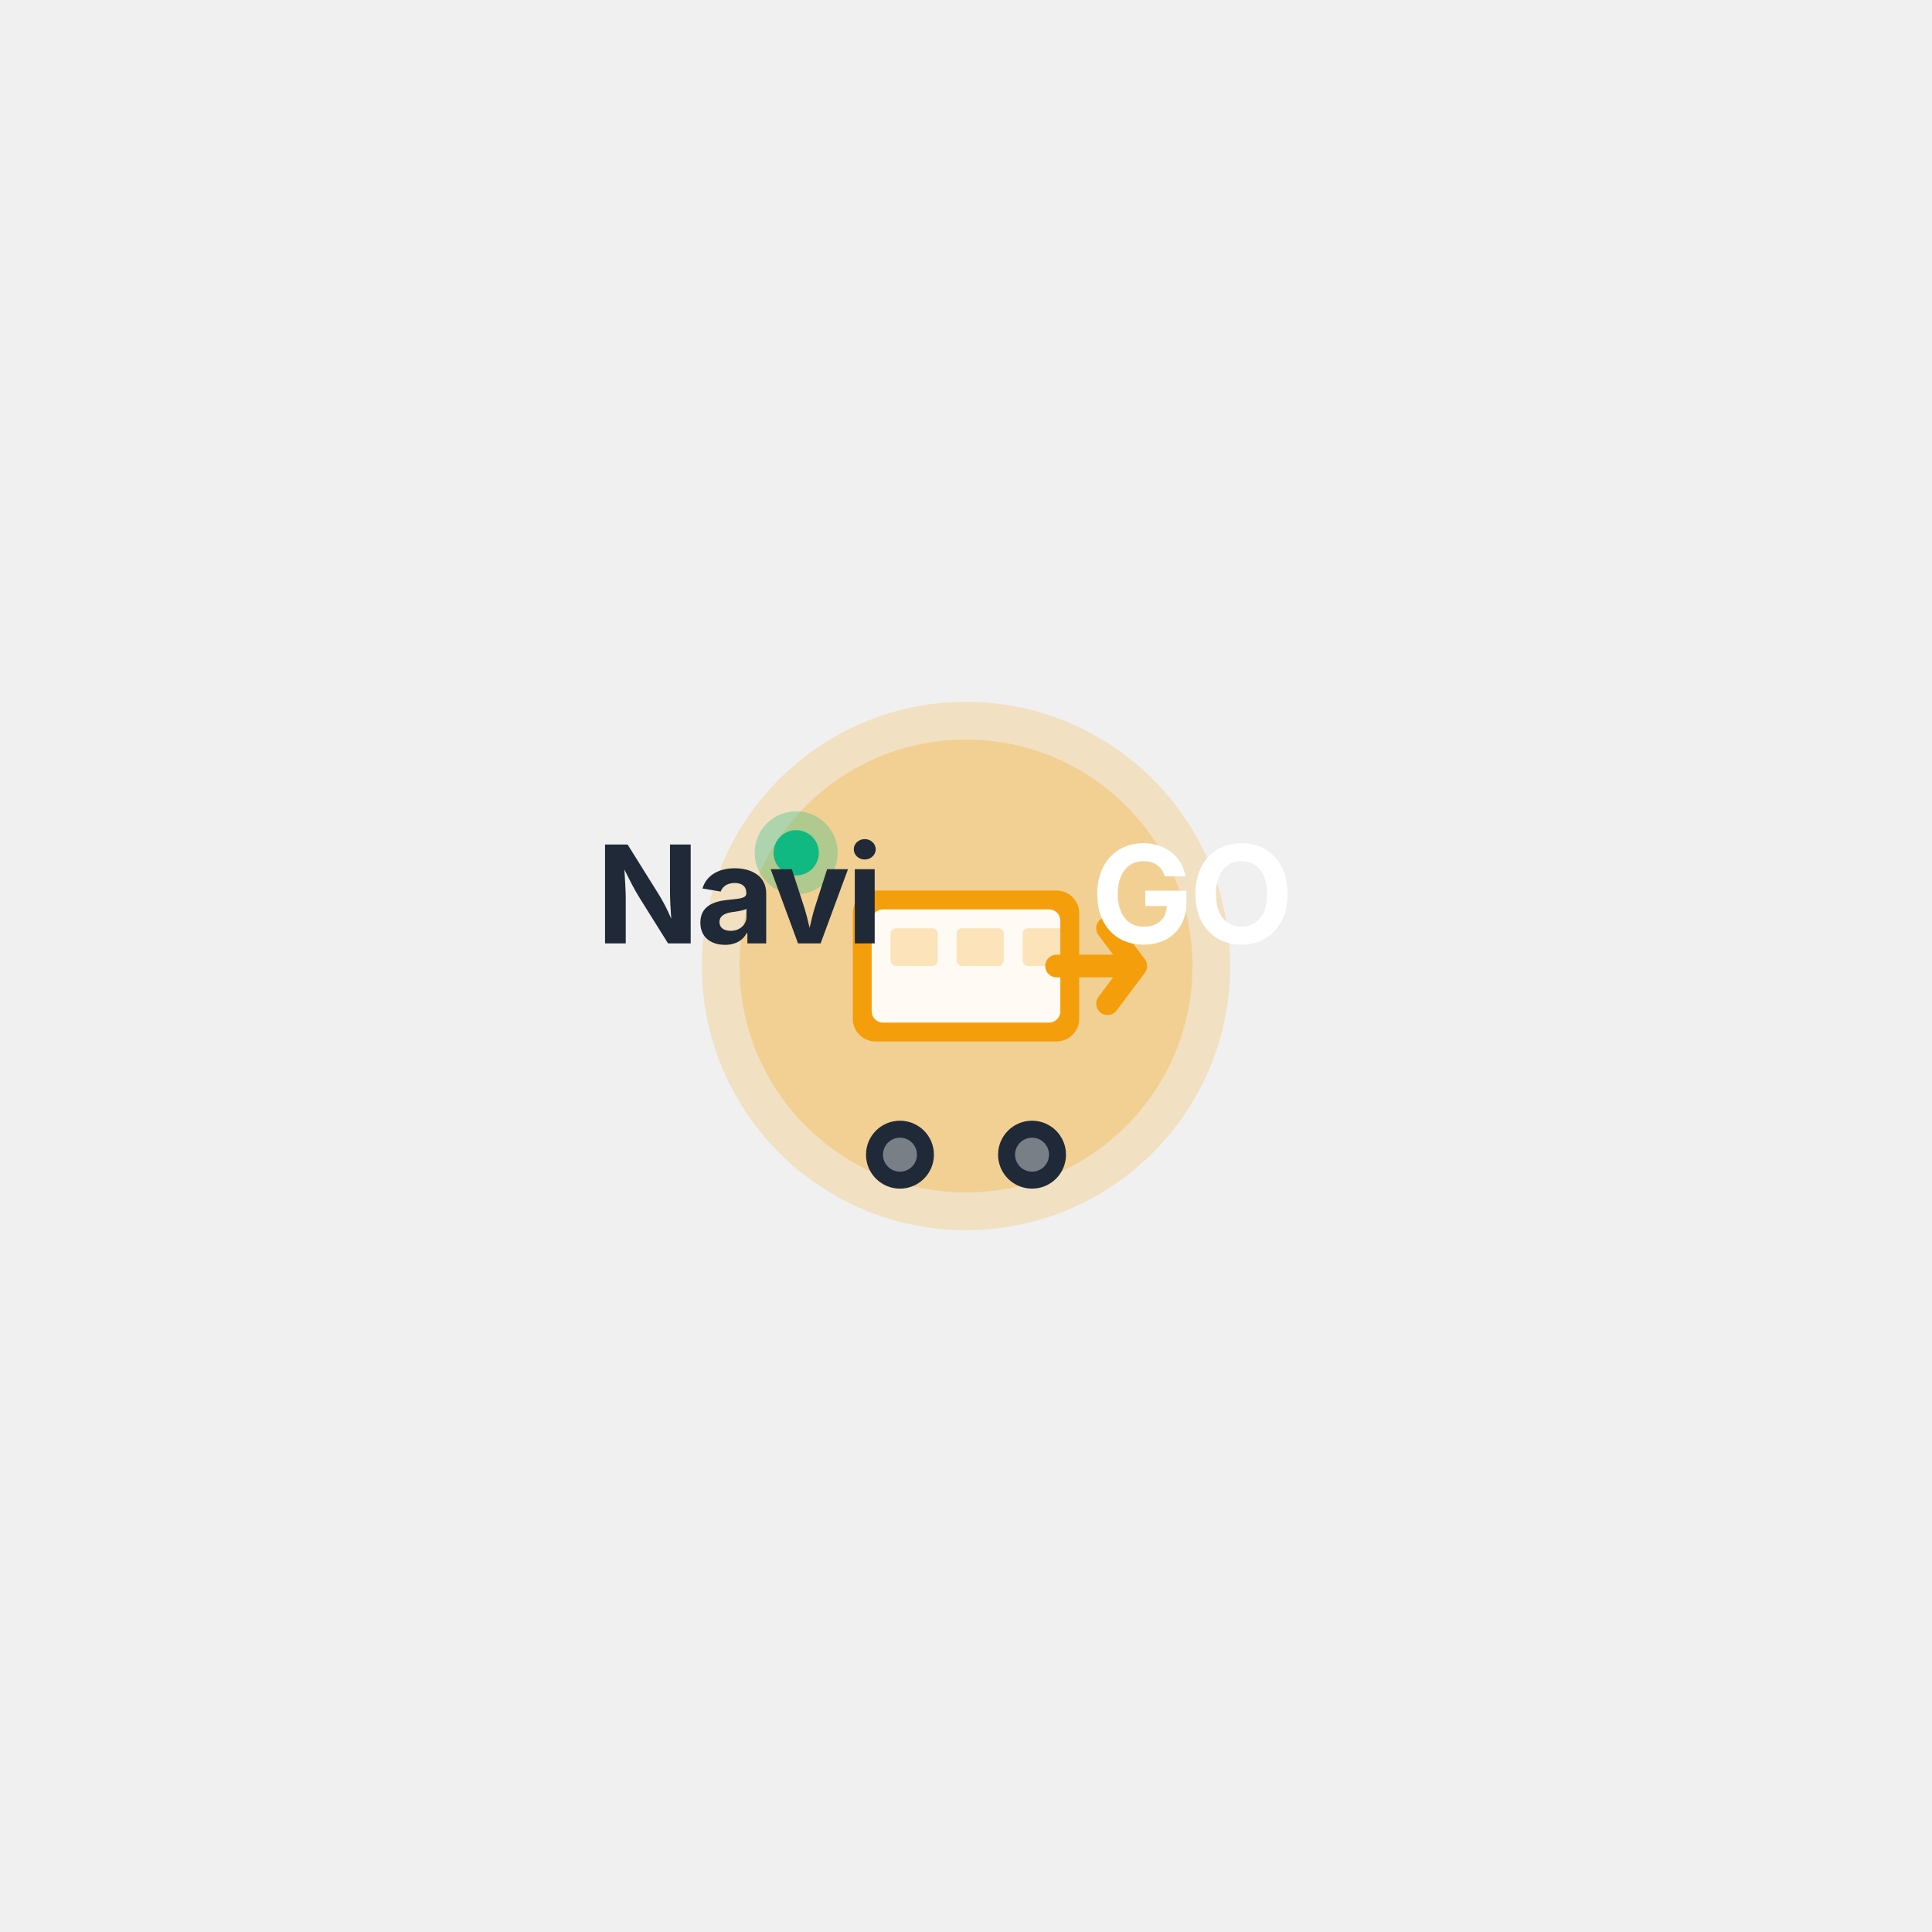
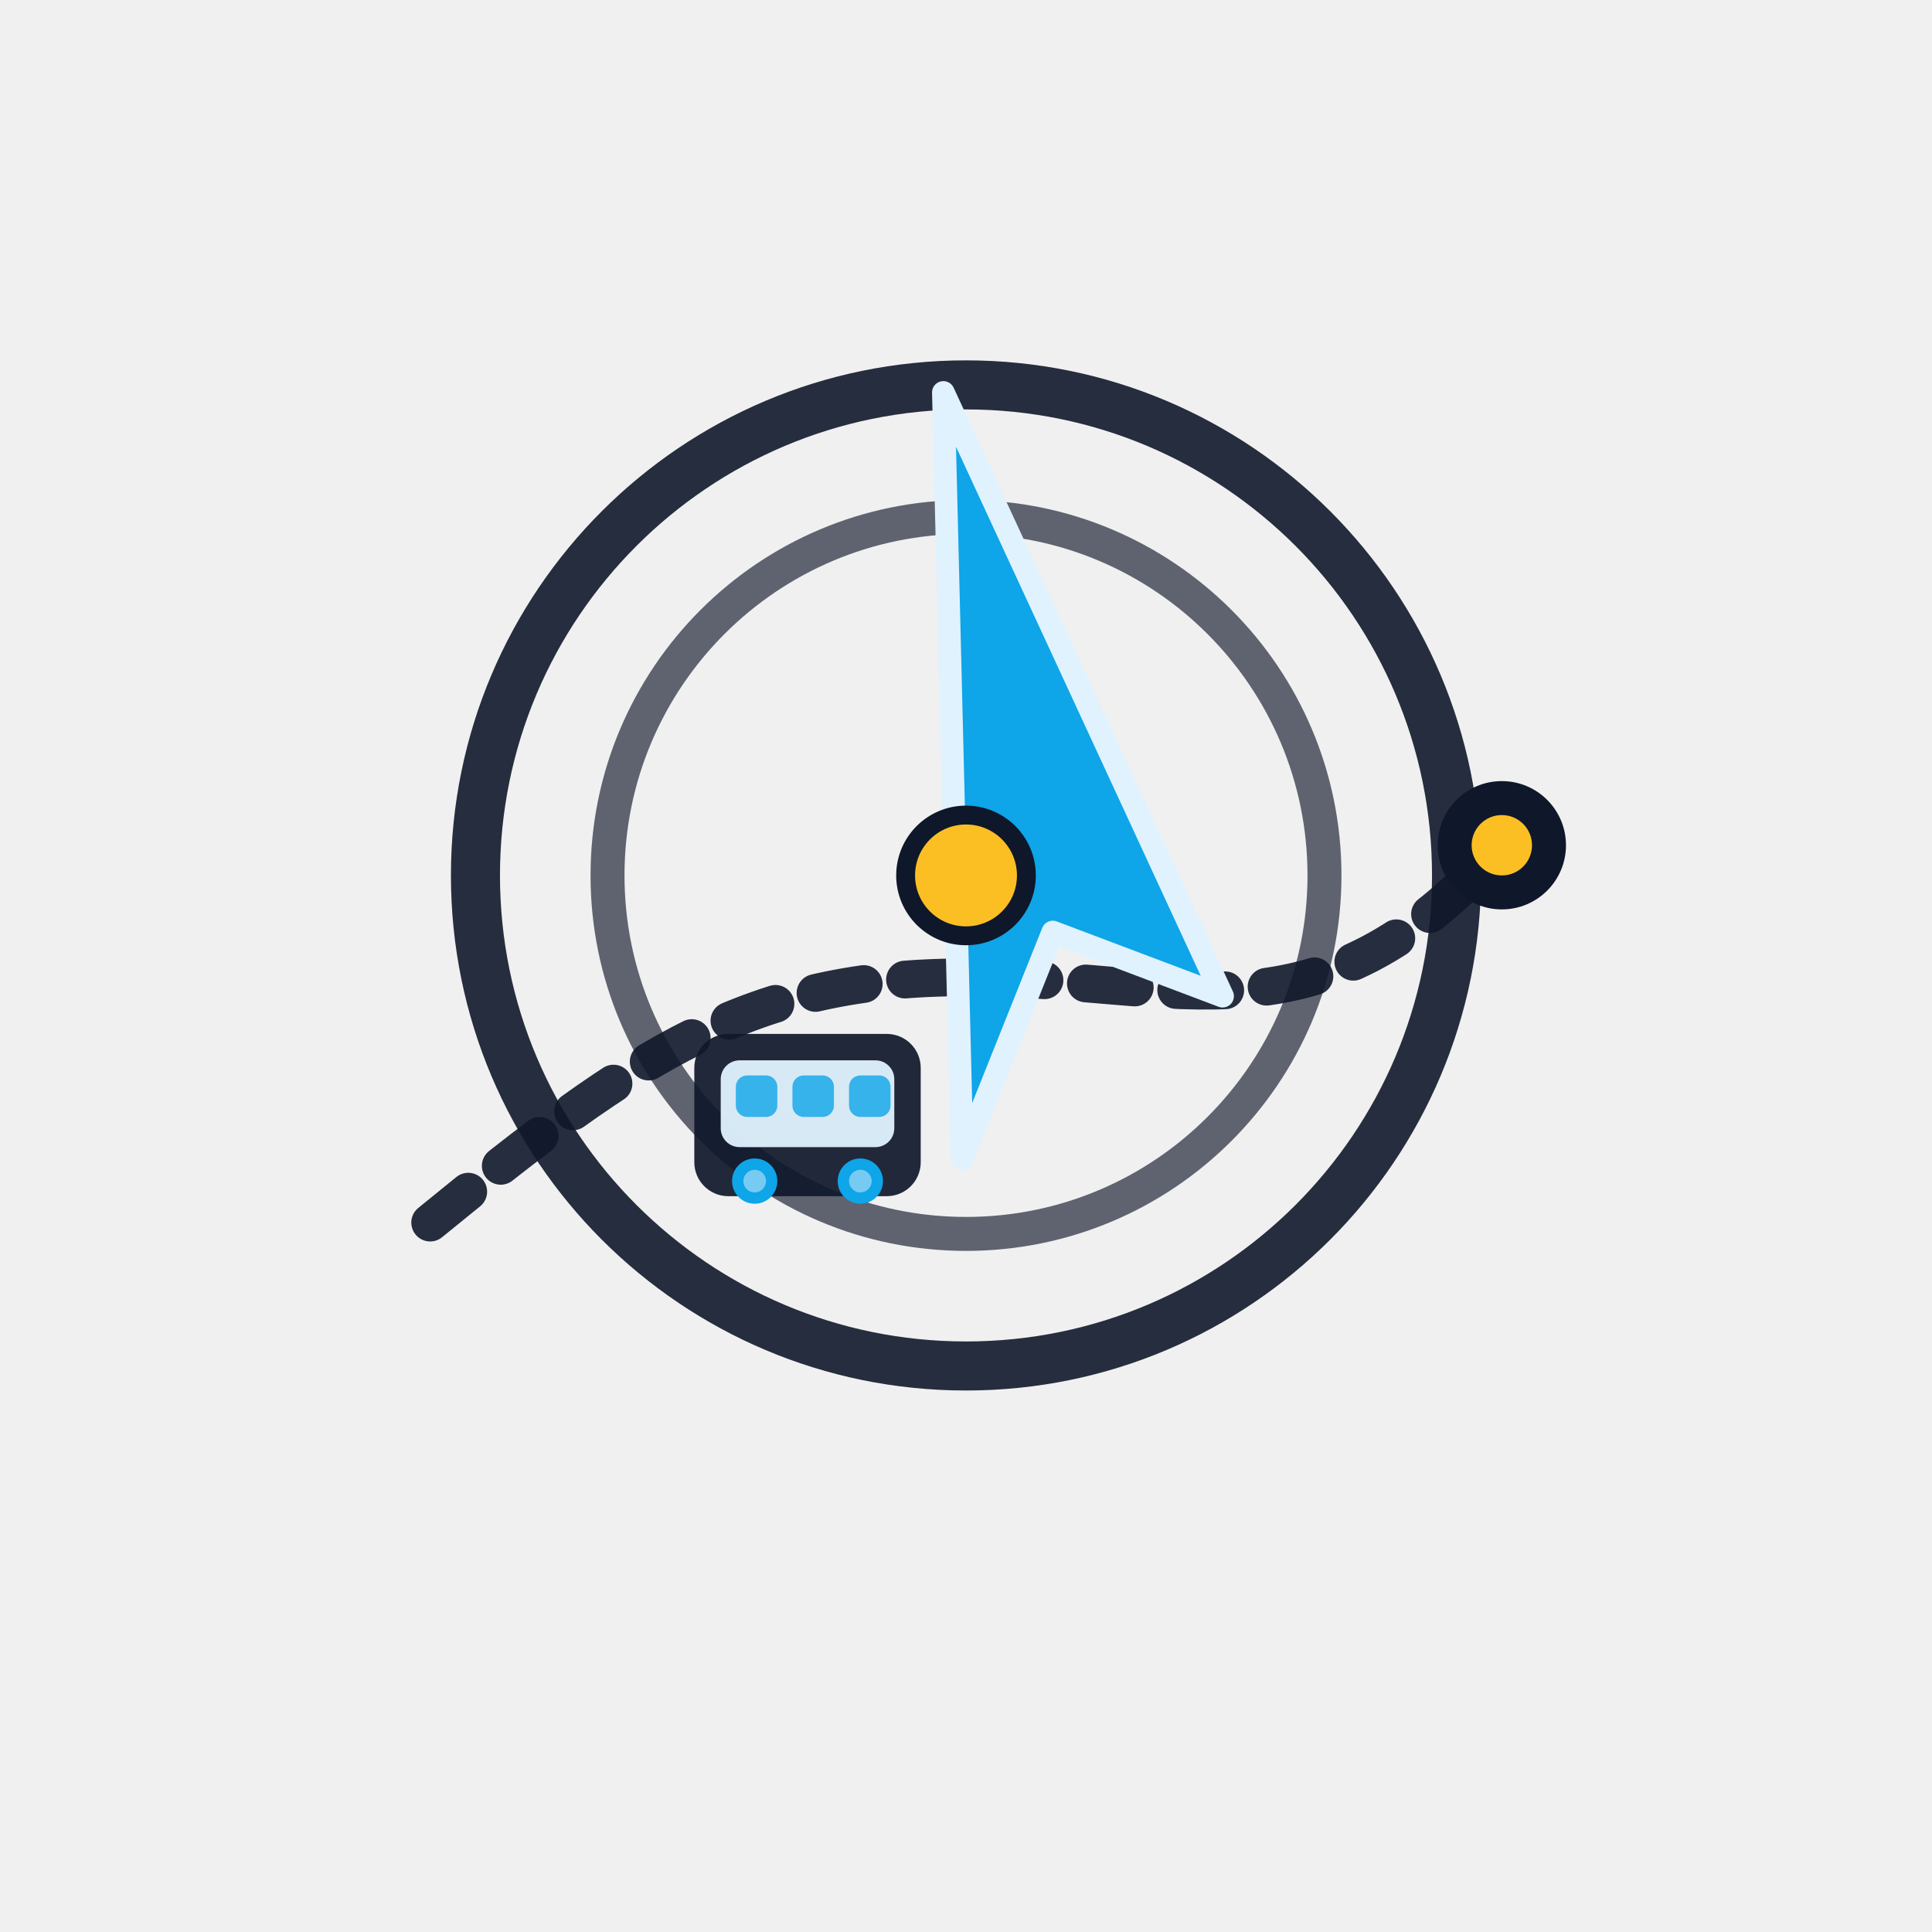
<svg xmlns="http://www.w3.org/2000/svg" width="1024" height="1024" viewBox="0 0 1024 1024" fill="none">
-   <g id="logo-icon" transform="translate(362, 312)">
-     <circle cx="150" cy="200" r="140" fill="#F59E0B" opacity="0.2" />
-     <circle cx="150" cy="200" r="120" fill="#F59E0B" opacity="0.25" />
-     <rect x="90" y="160" width="120" height="80" rx="12" fill="#F59E0B" />
-     <rect x="100" y="170" width="100" height="60" rx="6" fill="#FFFFFF" opacity="0.95" />
-     <rect x="110" y="180" width="25" height="20" rx="3" fill="#F59E0B" opacity="0.25" />
-     <rect x="145" y="180" width="25" height="20" rx="3" fill="#F59E0B" opacity="0.25" />
-     <rect x="180" y="180" width="25" height="20" rx="3" fill="#F59E0B" opacity="0.25" />
-     <circle cx="115" cy="300" r="18" fill="#1F2937" />
-     <circle cx="185" cy="300" r="18" fill="#1F2937" />
-     <circle cx="115" cy="300" r="9" fill="#FFFFFF" opacity="0.4" />
-     <circle cx="185" cy="300" r="9" fill="#FFFFFF" opacity="0.4" />
-     <path d="M 198 200 L 240 200 M 225 180 L 240 200 L 225 220" stroke="#F59E0B" stroke-width="12" stroke-linecap="round" stroke-linejoin="round" />
-     <circle cx="60" cy="140" r="12" fill="#10B981" />
-     <circle cx="60" cy="140" r="22" fill="#10B981" opacity="0.3" />
-   </g>
-   <g id="logo-text" transform="translate(512, 500)">
-     <text x="-120" y="0" font-family="system-ui, -apple-system, sans-serif" font-size="72" font-weight="700" fill="#1F2937" text-anchor="middle" letter-spacing="-2">Navi</text>
-     <text x="120" y="0" font-family="system-ui, -apple-system, sans-serif" font-size="72" font-weight="700" fill="#FFFFFF" text-anchor="middle" letter-spacing="-2">GO</text>
+   <g transform="translate(128, 128)">
+     <circle cx="384" cy="336" r="260" stroke="#0F172A" stroke-width="26" opacity="0.9" />
+     <circle cx="384" cy="336" r="190" stroke="#0F172A" stroke-width="18" opacity="0.65" />
+     <path d="M100 520 C210 430 270 390 384 390 C498 390 570 430 668 320" stroke="#0F172A" stroke-width="20" stroke-linecap="round" stroke-linejoin="round" stroke-dasharray="26 22" opacity="0.9" />
+     <circle cx="668" cy="320" r="34" fill="#0F172A" />
+     <circle cx="668" cy="320" r="16" fill="#FBBF24" />
+     <path d="M372 80 L520 400 L430 366 L382 486 L372 80 Z" fill="#0EA5E9" stroke="#E0F2FE" stroke-width="12" stroke-linejoin="round" />
+     <circle cx="384" cy="336" r="32" fill="#FBBF24" stroke="#0F172A" stroke-width="10" />
+     <g transform="translate(240, 420)">
+       <rect x="0" y="0" width="120" height="86" rx="18" fill="#0F172A" opacity="0.92" />
+       <rect x="14" y="14" width="92" height="46" rx="10" fill="#E0F2FE" opacity="0.95" />
+       <rect x="22" y="22" width="22" height="22" rx="6" fill="#0EA5E9" opacity="0.8" />
+       <rect x="52" y="22" width="22" height="22" rx="6" fill="#0EA5E9" opacity="0.8" />
+       <rect x="82" y="22" width="22" height="22" rx="6" fill="#0EA5E9" opacity="0.8" />
+       <circle cx="32" cy="78" r="12" fill="#0EA5E9" />
+       <circle cx="88" cy="78" r="12" fill="#0EA5E9" />
+       <circle cx="32" cy="78" r="6" fill="#E0F2FE" opacity="0.5" />
+       <circle cx="88" cy="78" r="6" fill="#E0F2FE" opacity="0.5" />
+     </g>
  </g>
</svg>
